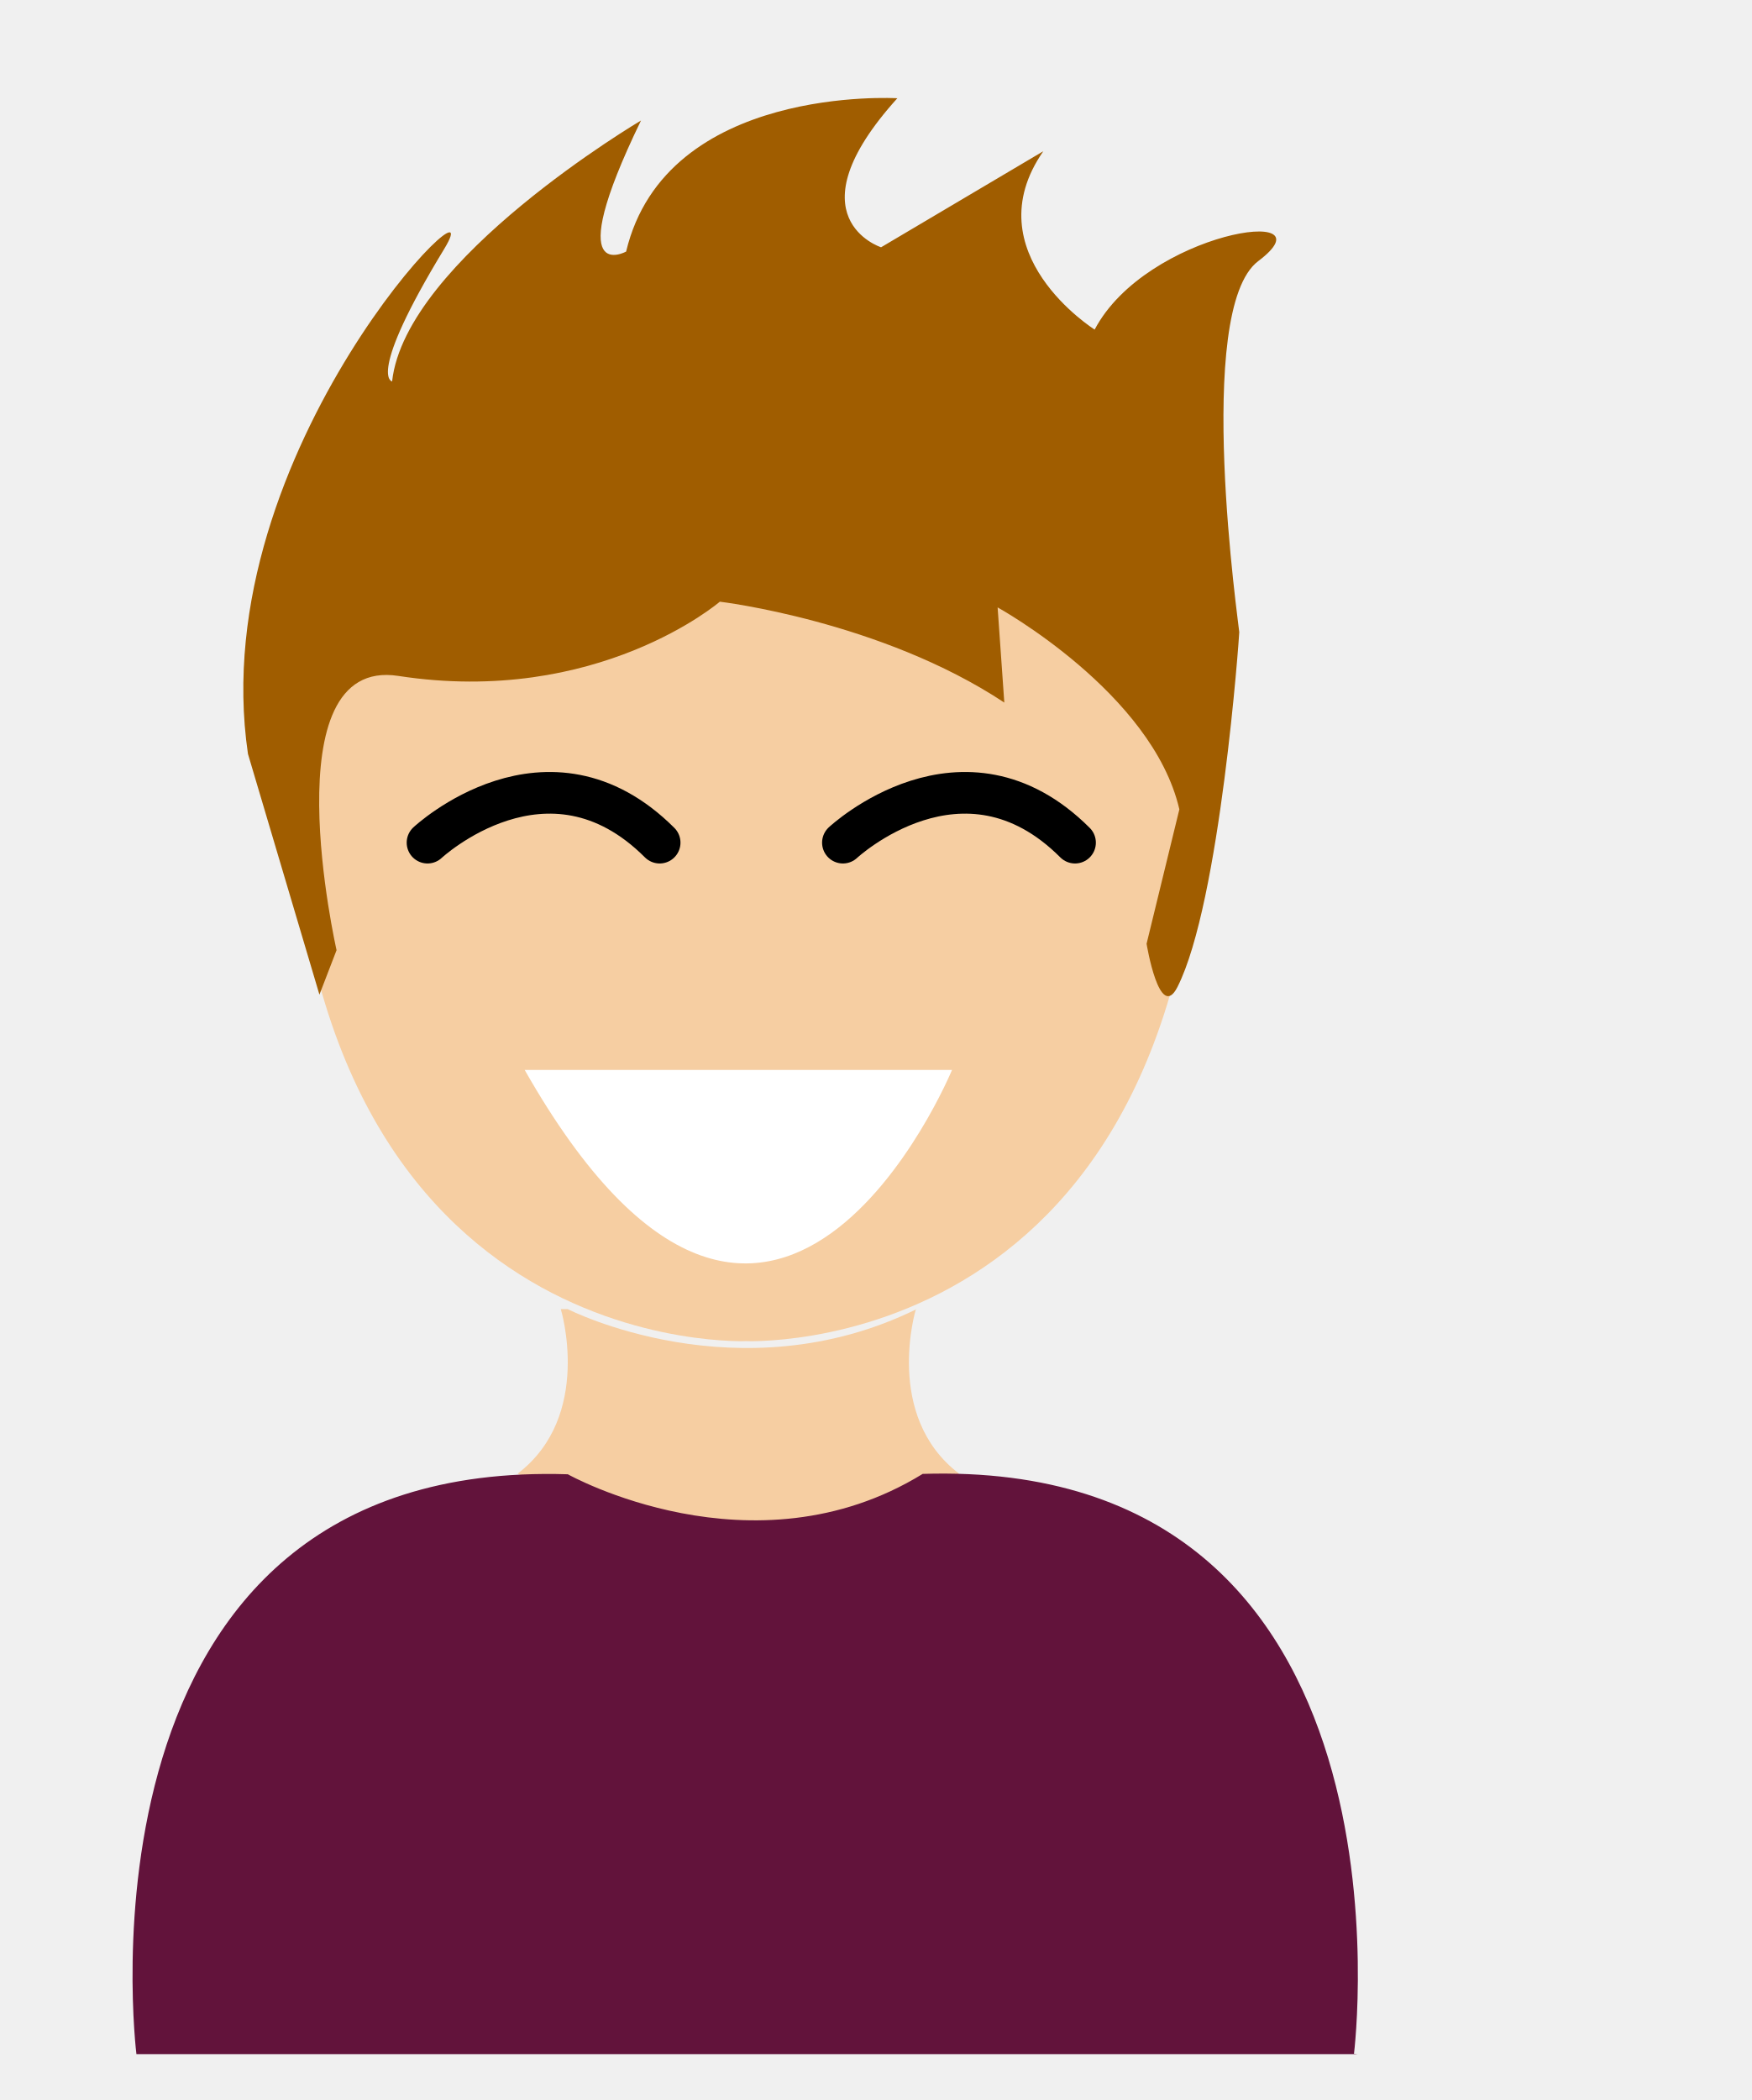
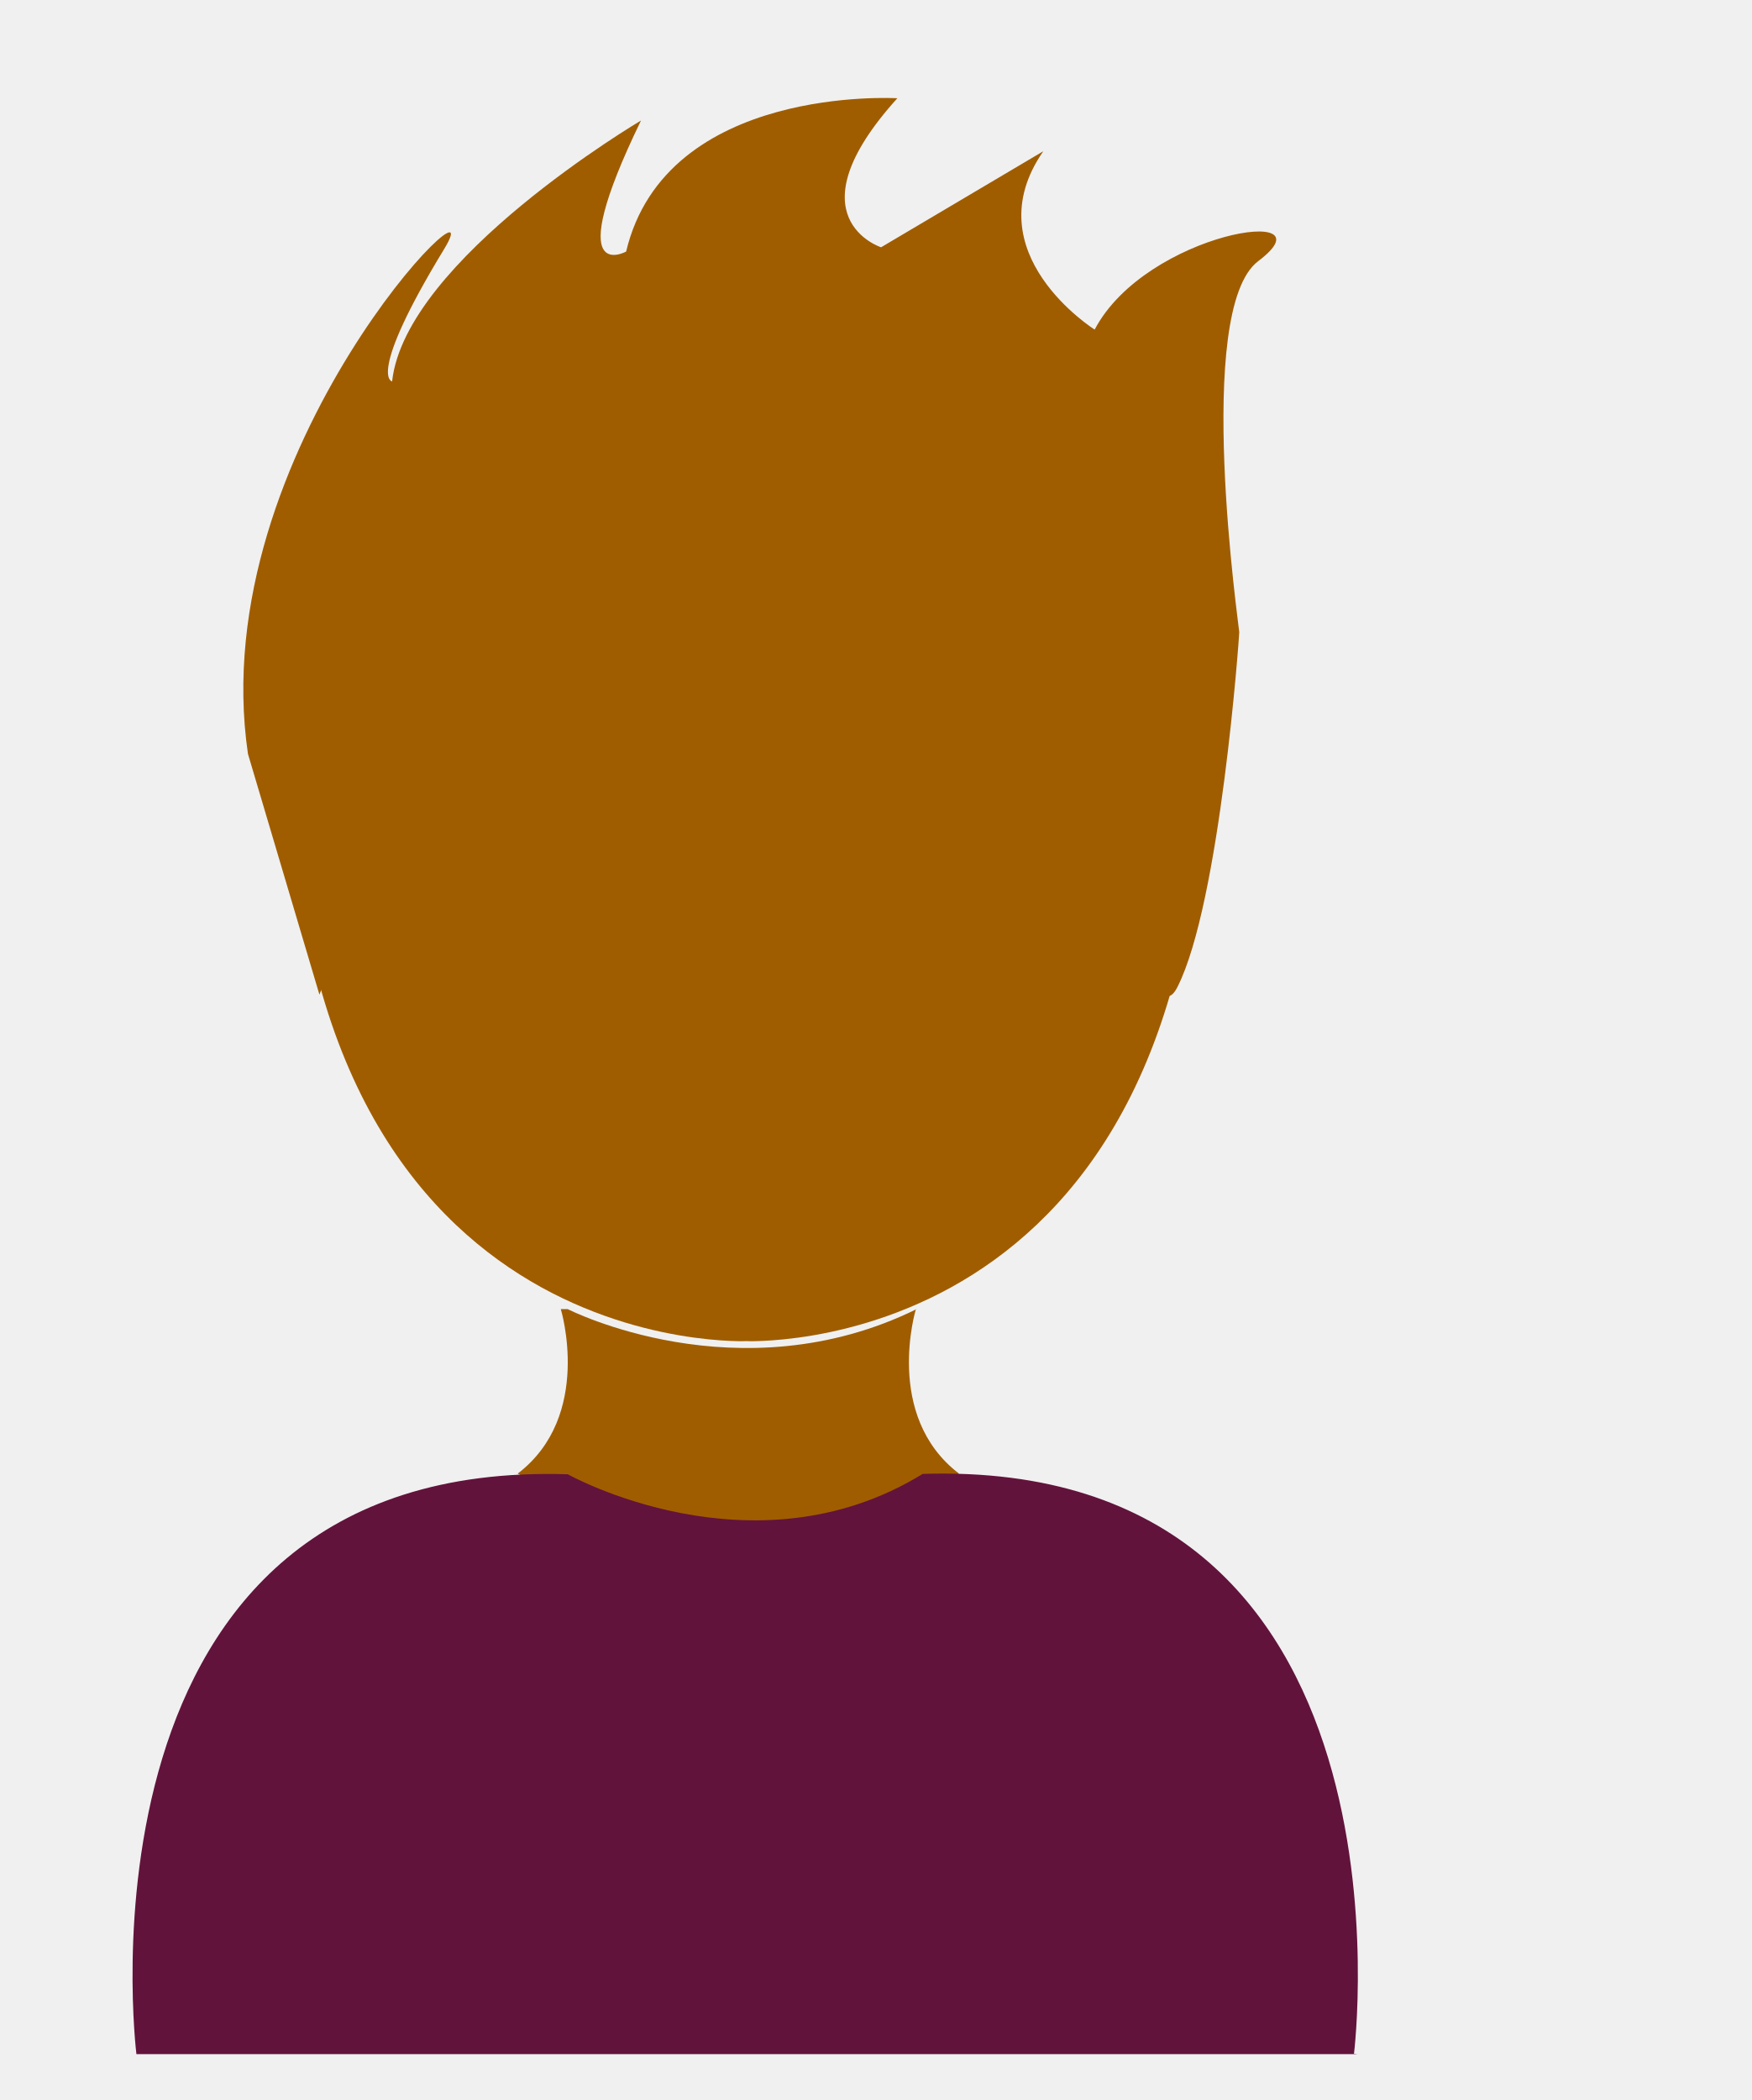
- <svg xmlns="http://www.w3.org/2000/svg" width="100%" height="100%" viewBox="0 0 206 247" version="1.1" xml:space="preserve" style="fill-rule:evenodd;clip-rule:evenodd;stroke-linecap:round;stroke-linejoin:round;stroke-miterlimit:1.5;">
+ <svg xmlns="http://www.w3.org/2000/svg" width="100%" height="100%" viewBox="0 0 206 247" version="1.1" xml:space="preserve" style="fill-rule:evenodd;clip-rule:evenodd;stroke-linejoin:round;stroke-miterlimit:2;">
  <g id="Person1">
-     <path d="M60.902,173.321c8.898,-6.798 5.068,-19.342 5.068,-19.342l0.82,0c0,0 20.103,10.289 41.032,0l-0.081,0c0,0 -3.83,12.544 5.068,19.342c0,0 -21.451,17.673 -51.907,0" style="fill:#f6cea2;" />
+     <path d="M60.902,173.321c8.898,-6.798 5.068,-19.342 5.068,-19.342l0.82,0c0,0 20.103,10.289 41.032,0l-0.081,0c0,0 -3.83,12.544 5.068,19.342c0,0 -21.451,17.673 -51.907,0" style="fill:#a05d00;" />
    <path d="M159.689,241.603l-143.641,0c0,0 -8.797,-70.076 50.746,-68.201c0,0 21.789,12.218 41.736,-0.037l0,-0.007c59.543,-1.875 50.746,68.2 50.746,68.2" style="fill:#62133b;" />
-     <path d="M33.995,86.018c0,74.764 54.302,71.719 54.302,71.719l-1.025,0c0,0 54.302,3.045 54.302,-71.719l-54.719,-39.49l-52.86,39.49" style="fill:#f6cea2;" />
-     <path d="M111.991,125.843c0,0 -21.16,51.209 -50.271,0l50.271,0Z" style="fill:#fff;" />
+     <path d="M33.995,86.018c0,74.764 54.302,71.719 54.302,71.719l-1.025,0c0,0 54.302,3.045 54.302,-71.719l-54.719,-39.49l-52.86,39.49" style="fill:#a05d00;" />
    <path d="M138.734,95.194l-3.856,15.811c0,0 1.517,9.271 3.637,5.076c5.025,-9.944 7.265,-41.281 7.265,-41.729c0,-0.447 -5.417,-37.884 2.238,-43.644c8.97,-6.75 -13.17,-3.474 -19.249,8.057c0,0 -14.345,-9.028 -6.037,-20.98l-19.086,11.3c0,0 -10.782,-3.482 1.913,-17.529c0,0 -27.205,-1.663 -31.905,18.033c0,0 -7.799,4.282 1.751,-15.414c0,0 -27.714,16.365 -29.28,30.689c0,0 -3.061,-0.474 6.117,-15.564c6.471,-10.638 -28.358,23.512 -23.072,59.377l8.406,28.313l2.015,-5.233c0,0 -7.872,-34.59 7.261,-32.257c23.462,3.619 37.825,-8.729 37.825,-8.729c0,0 18.917,2.239 33.465,11.863l-0.787,-11.191c0,0 18.209,10.03 21.379,23.751Z" style="fill:#a05d00;" />
-     <path d="M36.181,215.815l0,25.788" style="fill:none;" />
-     <path d="M138.865,215.815l0,25.788" style="fill:none;" />
-     <path d="M50.291,99.111c0,0 14.121,-13.186 27.307,0" style="fill:none;stroke:#000;stroke-width:4.9px;" />
-     <path d="M99.156,99.111c0,0 14.121,-13.186 27.306,0" style="fill:none;stroke:#000;stroke-width:4.9px;" />
  </g>
-   <g id="Person2">
-     <g id="colors" />
-   </g>
+   <g id="Person2" />
+   <g id="colors" />
</svg>
